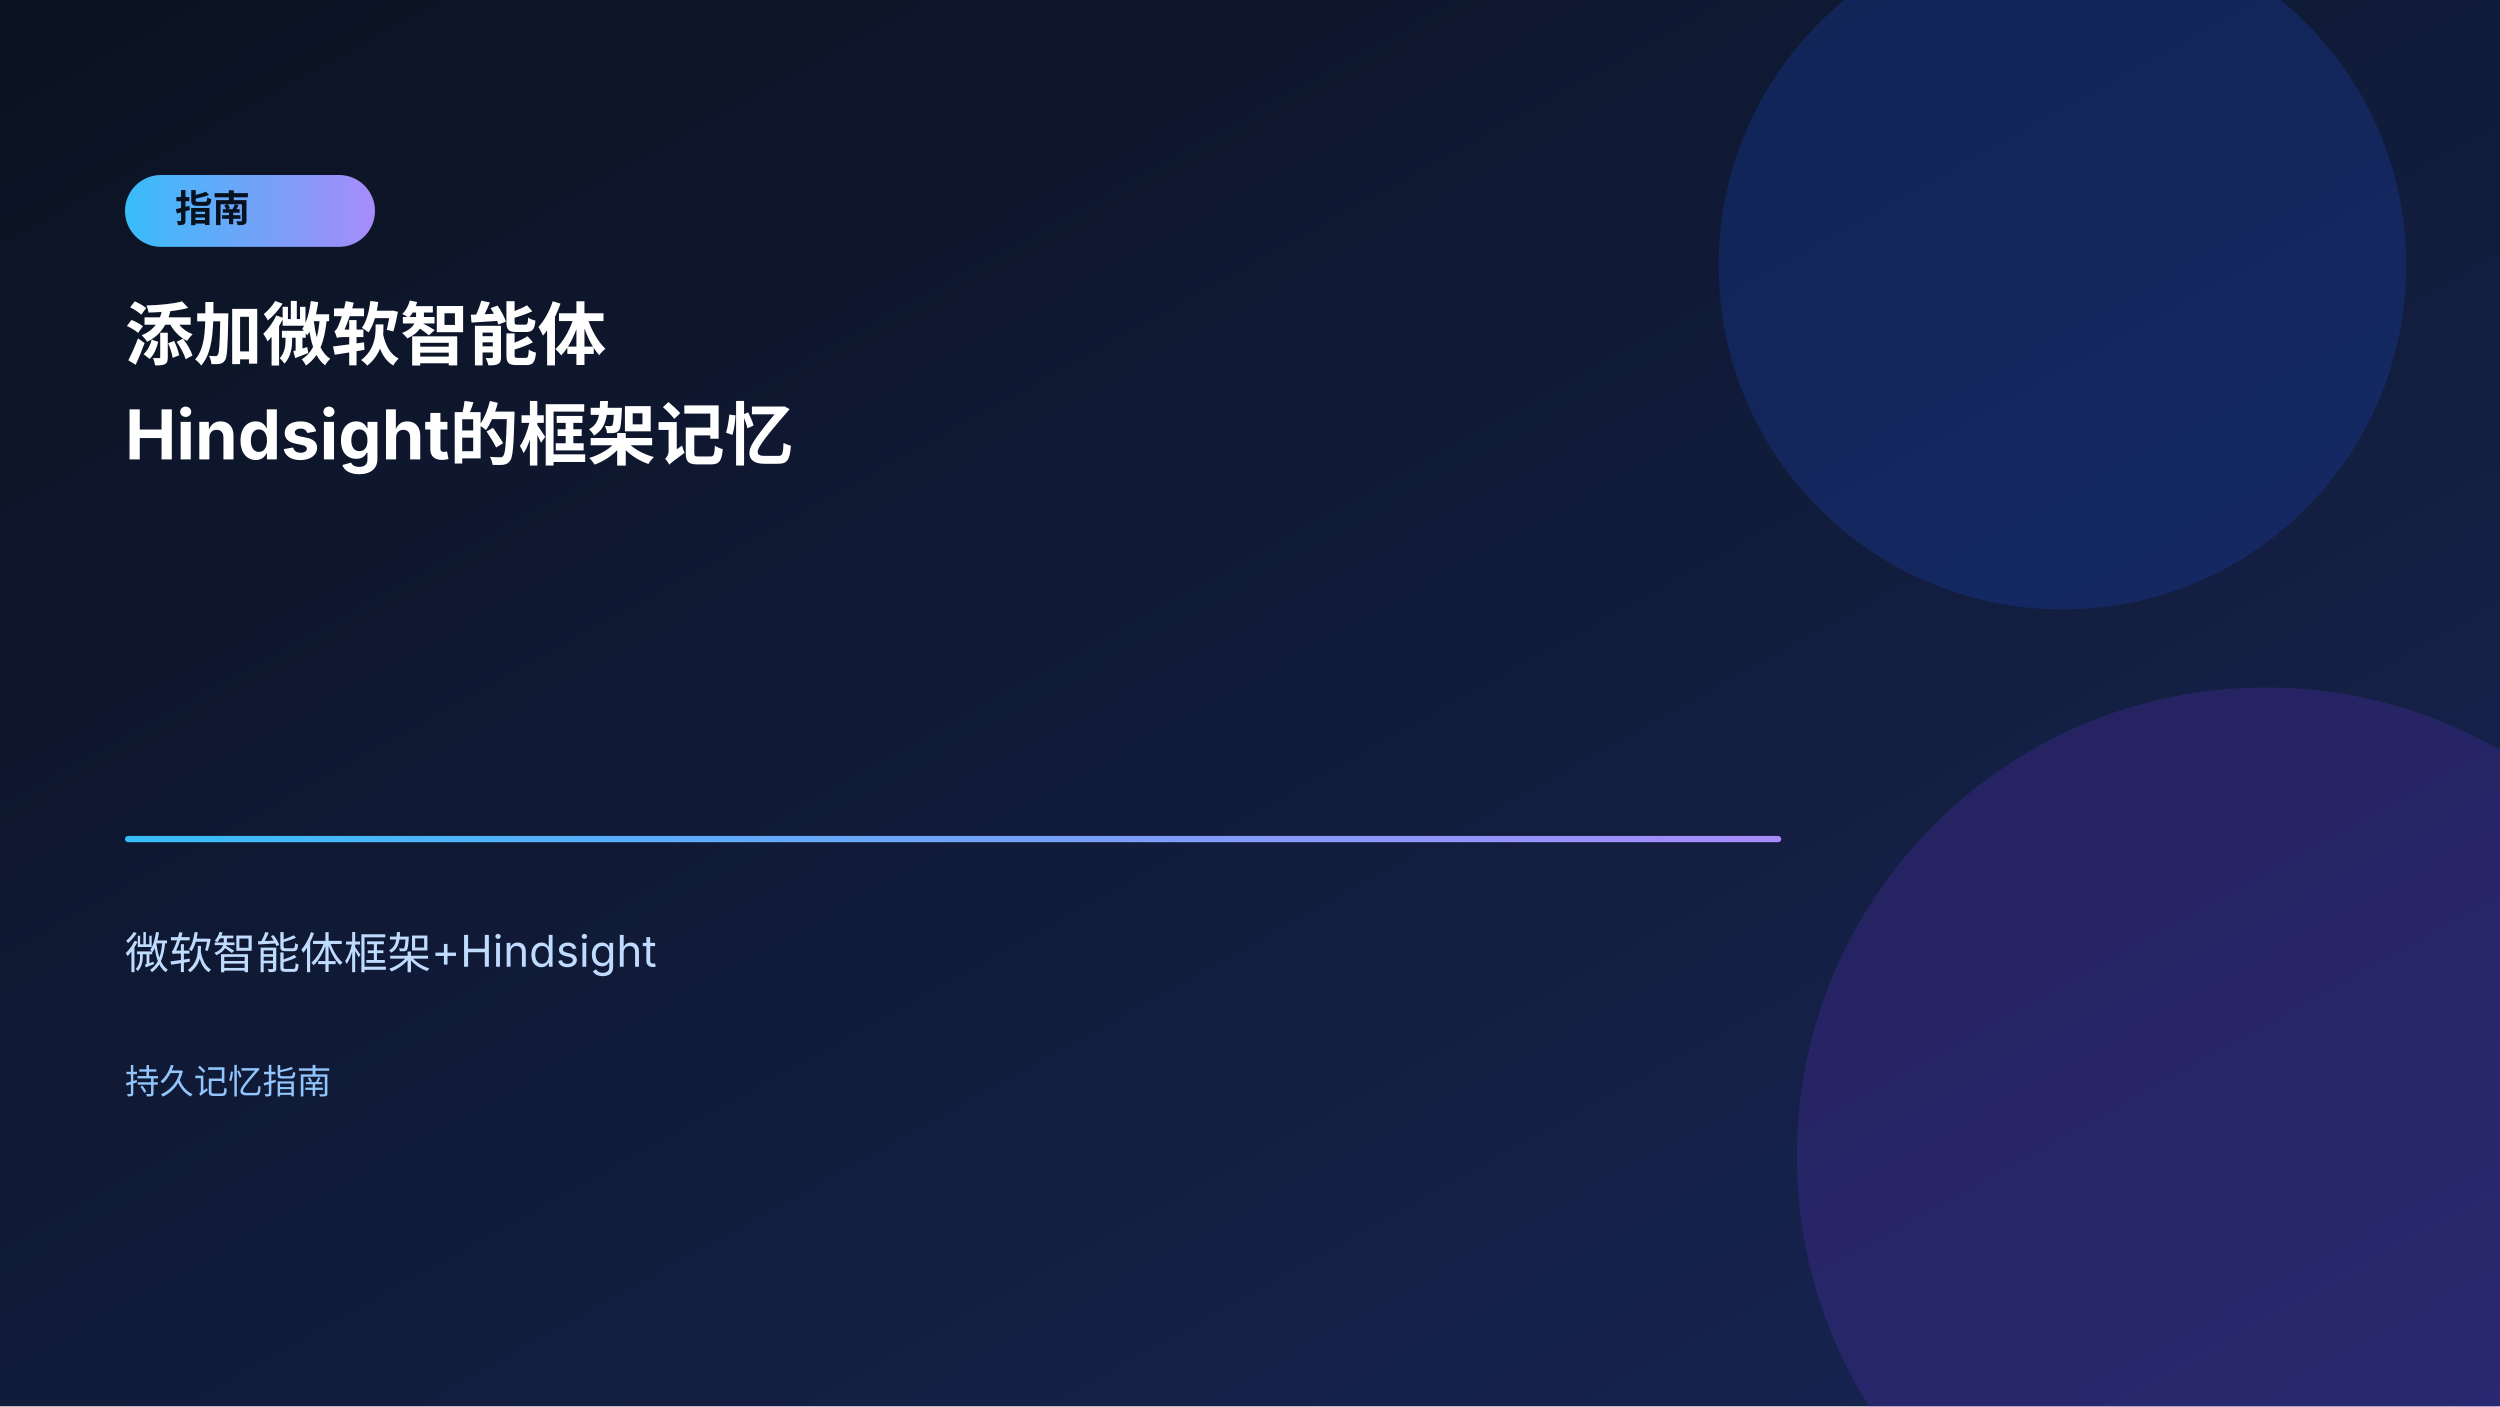
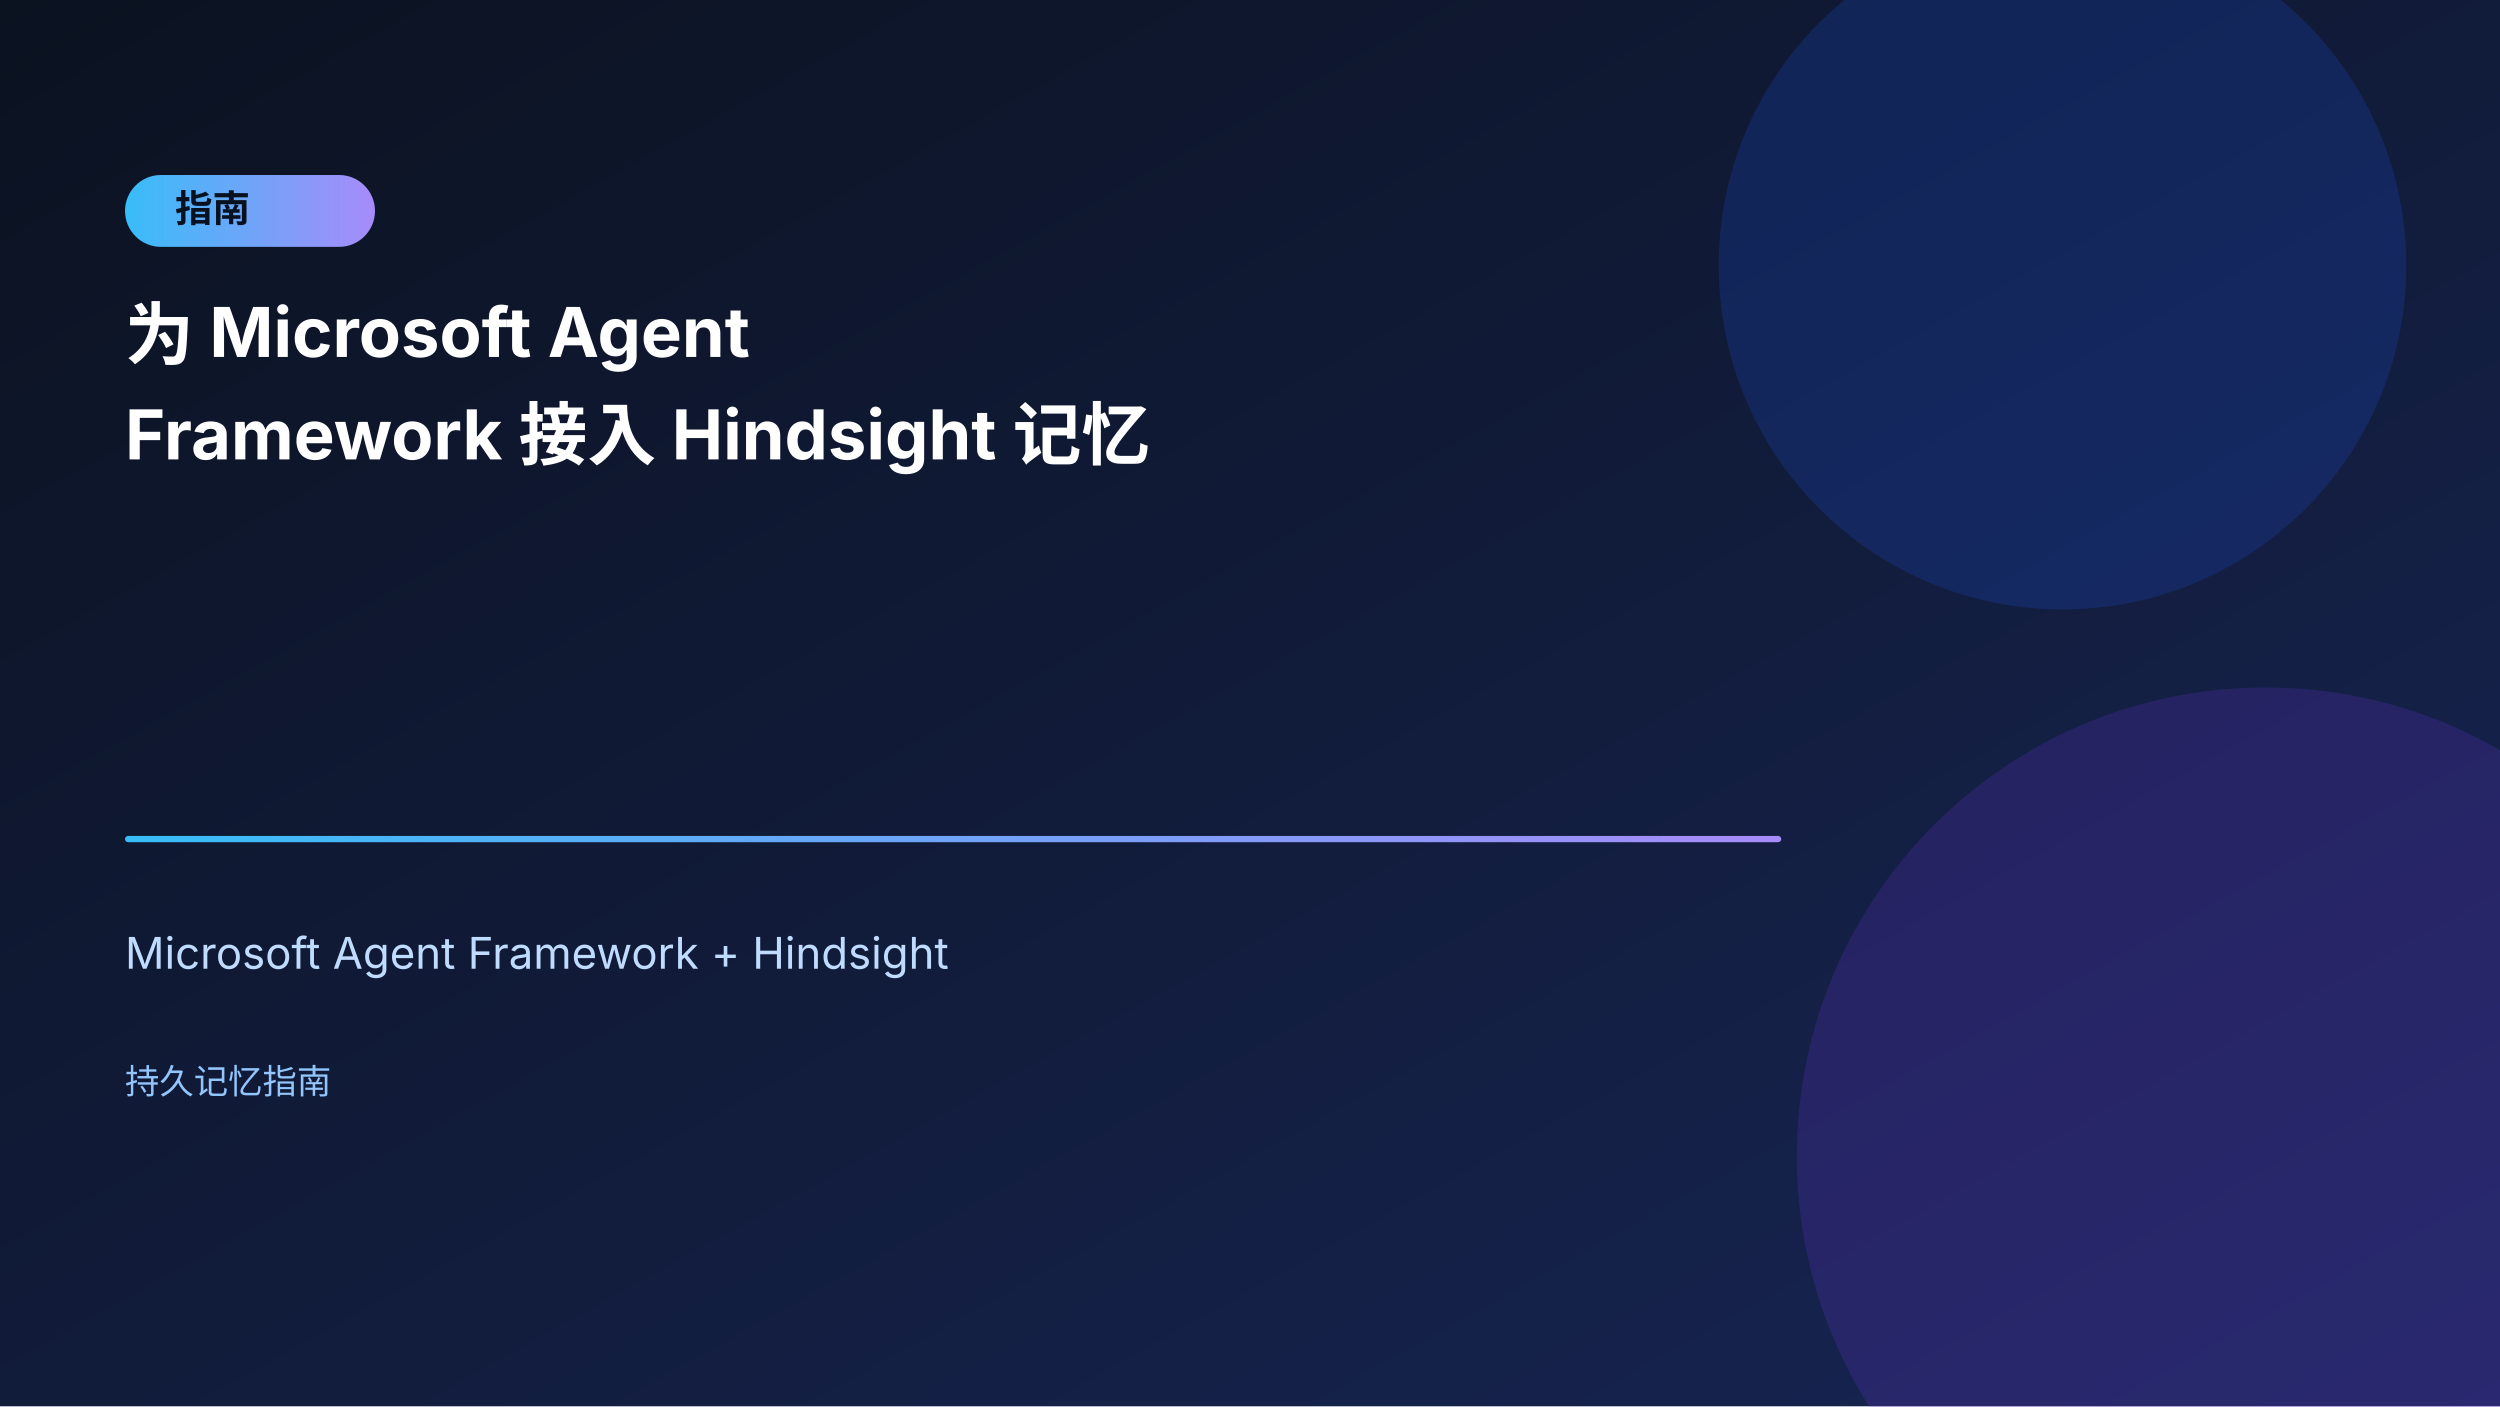
- <svg xmlns="http://www.w3.org/2000/svg" width="1600" height="900" viewBox="0 0 1600 900" role="img" aria-label="Guide: Add Microsoft Agent Framework Memory with Hindsight">
+ <svg xmlns="http://www.w3.org/2000/svg" width="1600" height="900" viewBox="0 0 1600 900" role="img" aria-label="指南：使用 Hindsight 为 Microsoft Agent Framework 添加记忆">
  <defs>
    <linearGradient id="bg" x1="0" y1="0" x2="1" y2="1">
      <stop offset="0%" stop-color="#0b1220" />
      <stop offset="100%" stop-color="#172554" />
    </linearGradient>
    <linearGradient id="accent" x1="0" y1="0" x2="1" y2="0">
      <stop offset="0%" stop-color="#38bdf8" />
      <stop offset="100%" stop-color="#a78bfa" />
    </linearGradient>
  </defs>
  <rect width="1600" height="900" fill="url(#bg)" />
  <circle cx="1320" cy="170" r="220" fill="#1d4ed8" opacity="0.22" />
  <circle cx="1450" cy="740" r="300" fill="#7c3aed" opacity="0.18" />
  <rect x="80" y="112" width="160" height="46" rx="23" fill="url(#accent)" />
  <text x="112" y="142" font-family="Inter, Arial, sans-serif" font-size="24" font-weight="800" fill="#08111f">指南</text>
-   <text x="80" y="230" font-family="Inter, Arial, sans-serif" font-size="44" font-weight="700" fill="#ffffff">添加微软智能体</text>
-   <text x="80" y="294" font-family="Inter, Arial, sans-serif" font-size="44" font-weight="700" fill="#ffffff">Hindsight的框架记忆</text>
+   <text x="80" y="230" font-family="Inter, Arial, sans-serif" font-size="44" font-weight="700" fill="#ffffff">为 Microsoft Agent</text>
+   <text x="80" y="294" font-family="Inter, Arial, sans-serif" font-size="44" font-weight="700" fill="#ffffff">Framework 接入 Hindsight 记忆</text>
  <rect x="80" y="535" width="1060" height="4" rx="2" fill="url(#accent)" />
-   <text x="80" y="620" font-family="Inter, Arial, sans-serif" font-size="28" fill="#bfdbfe">微软智能体框架+Hindsight</text>
+   <text x="80" y="620" font-family="Inter, Arial, sans-serif" font-size="28" fill="#bfdbfe">Microsoft Agent Framework + Hindsight</text>
  <text x="80" y="700" font-family="Inter, Arial, sans-serif" font-size="22" fill="#93c5fd">持久记忆指南</text>
</svg>
